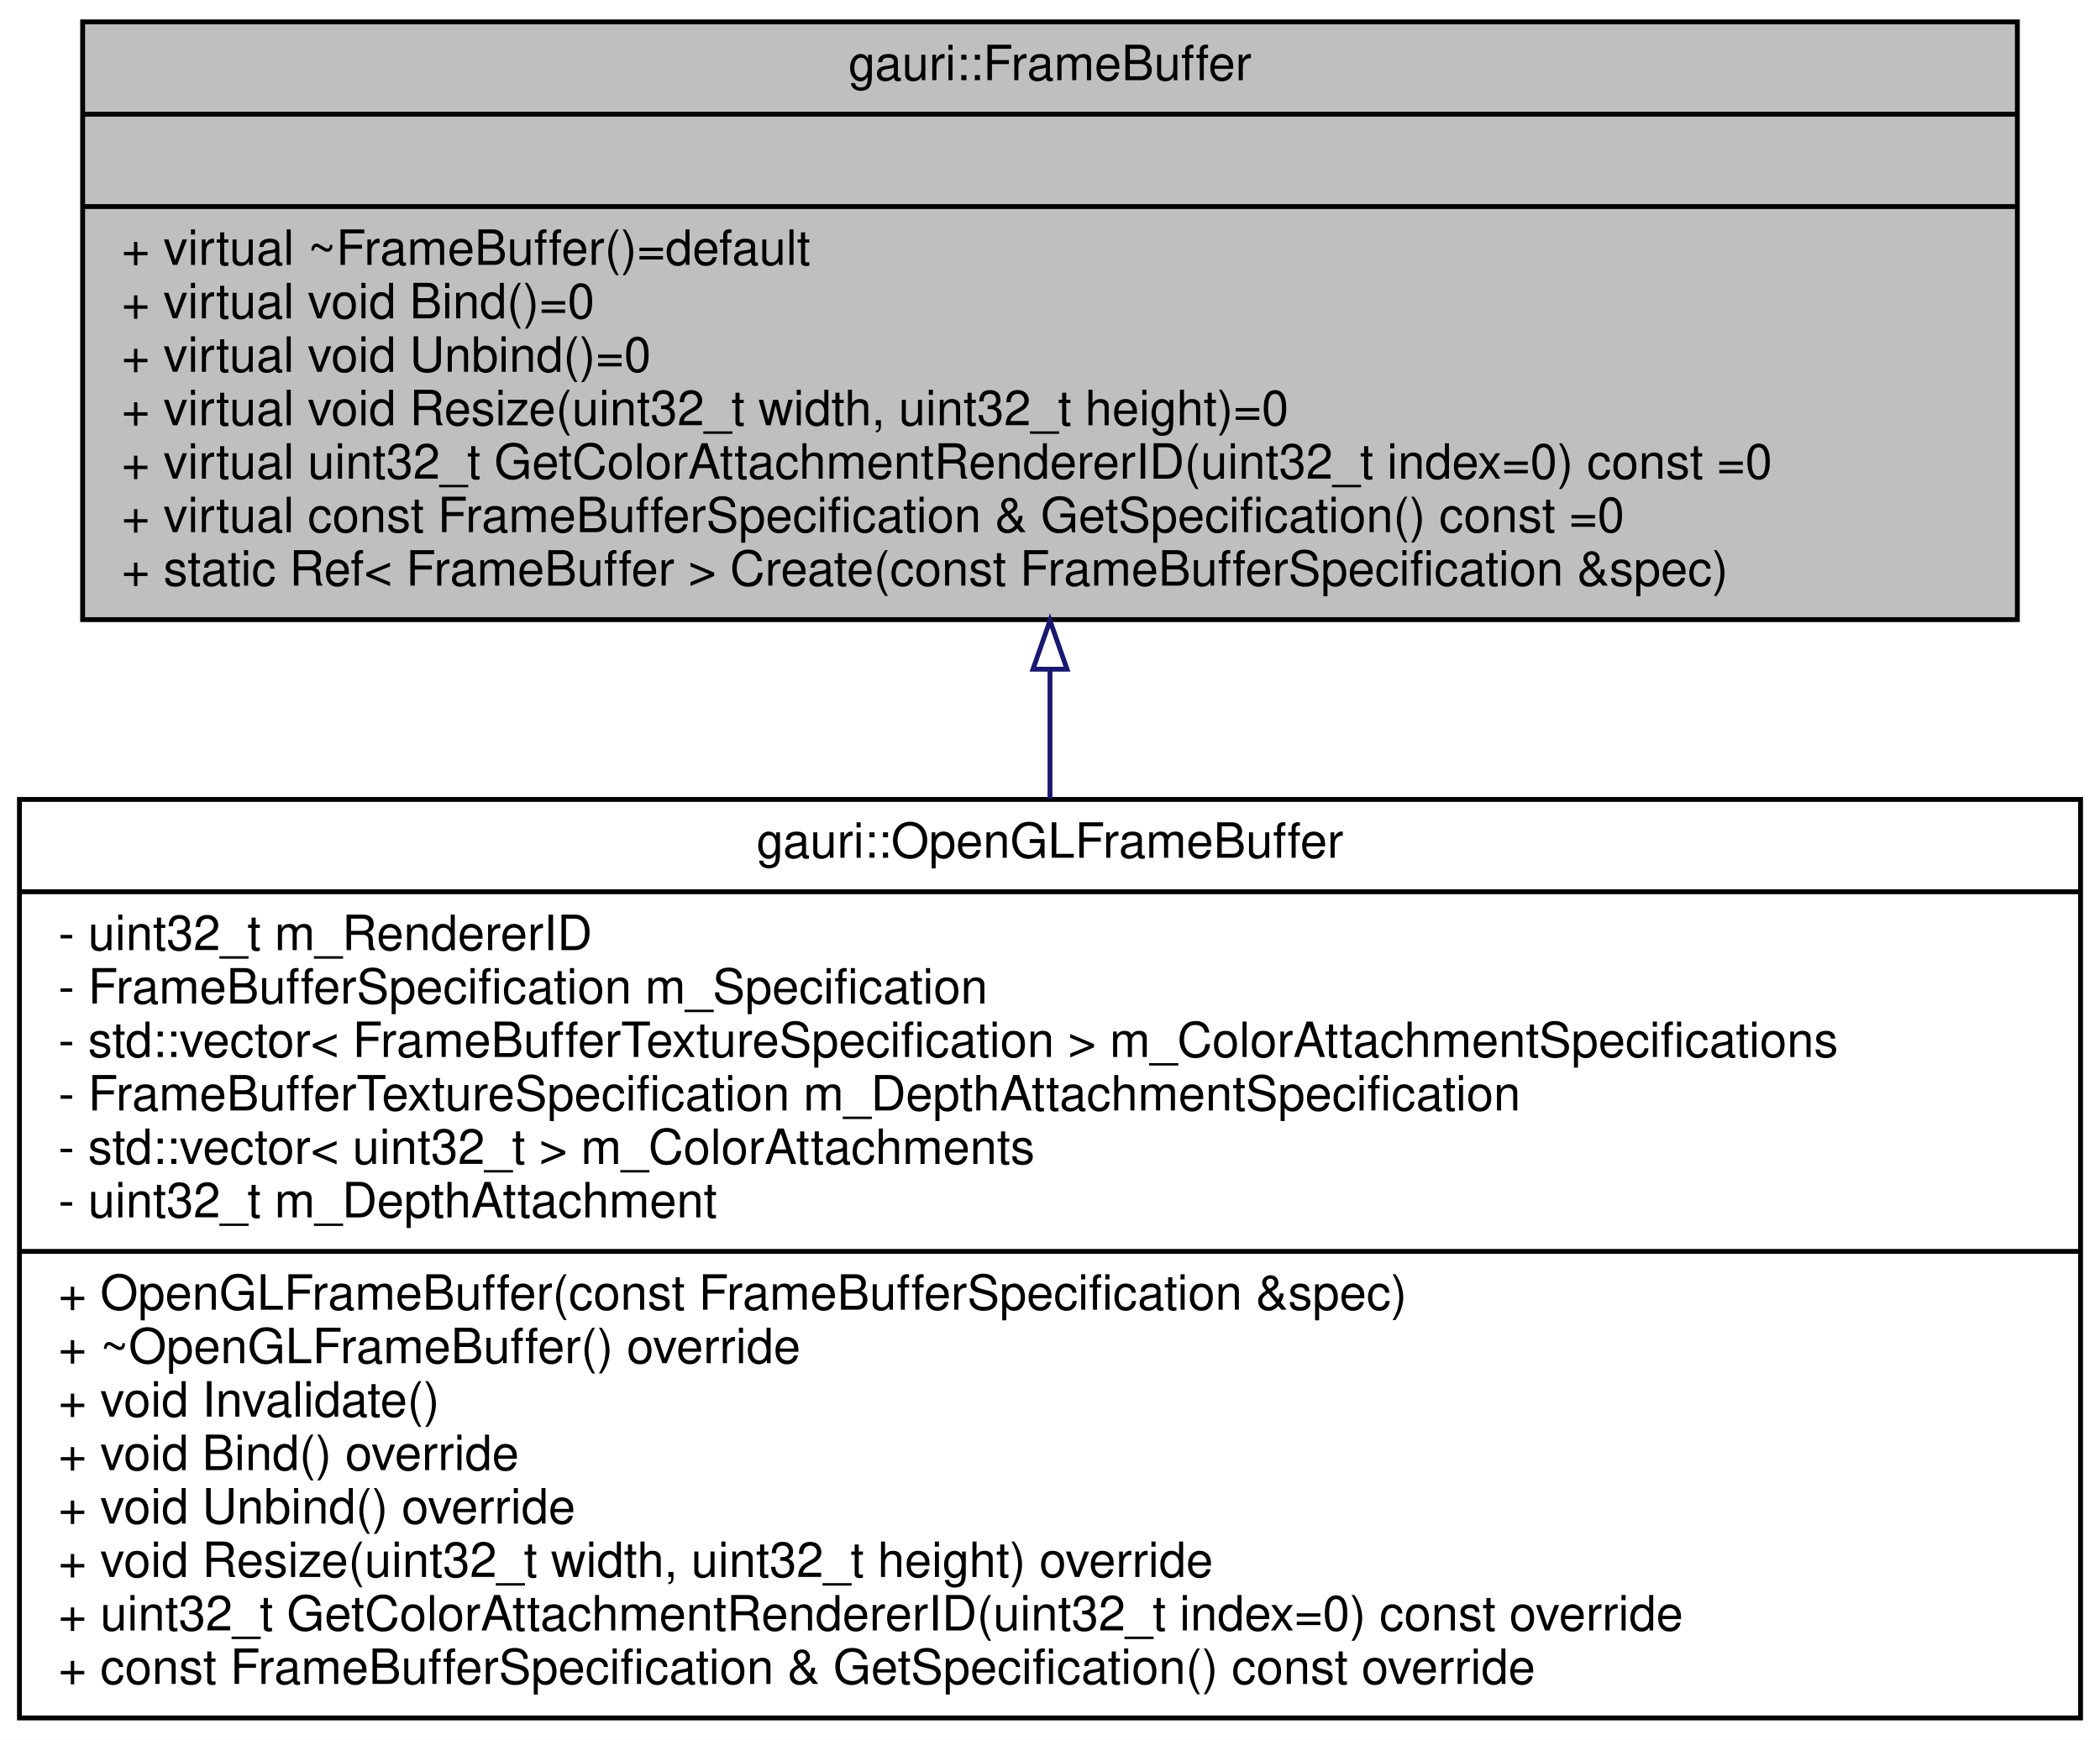
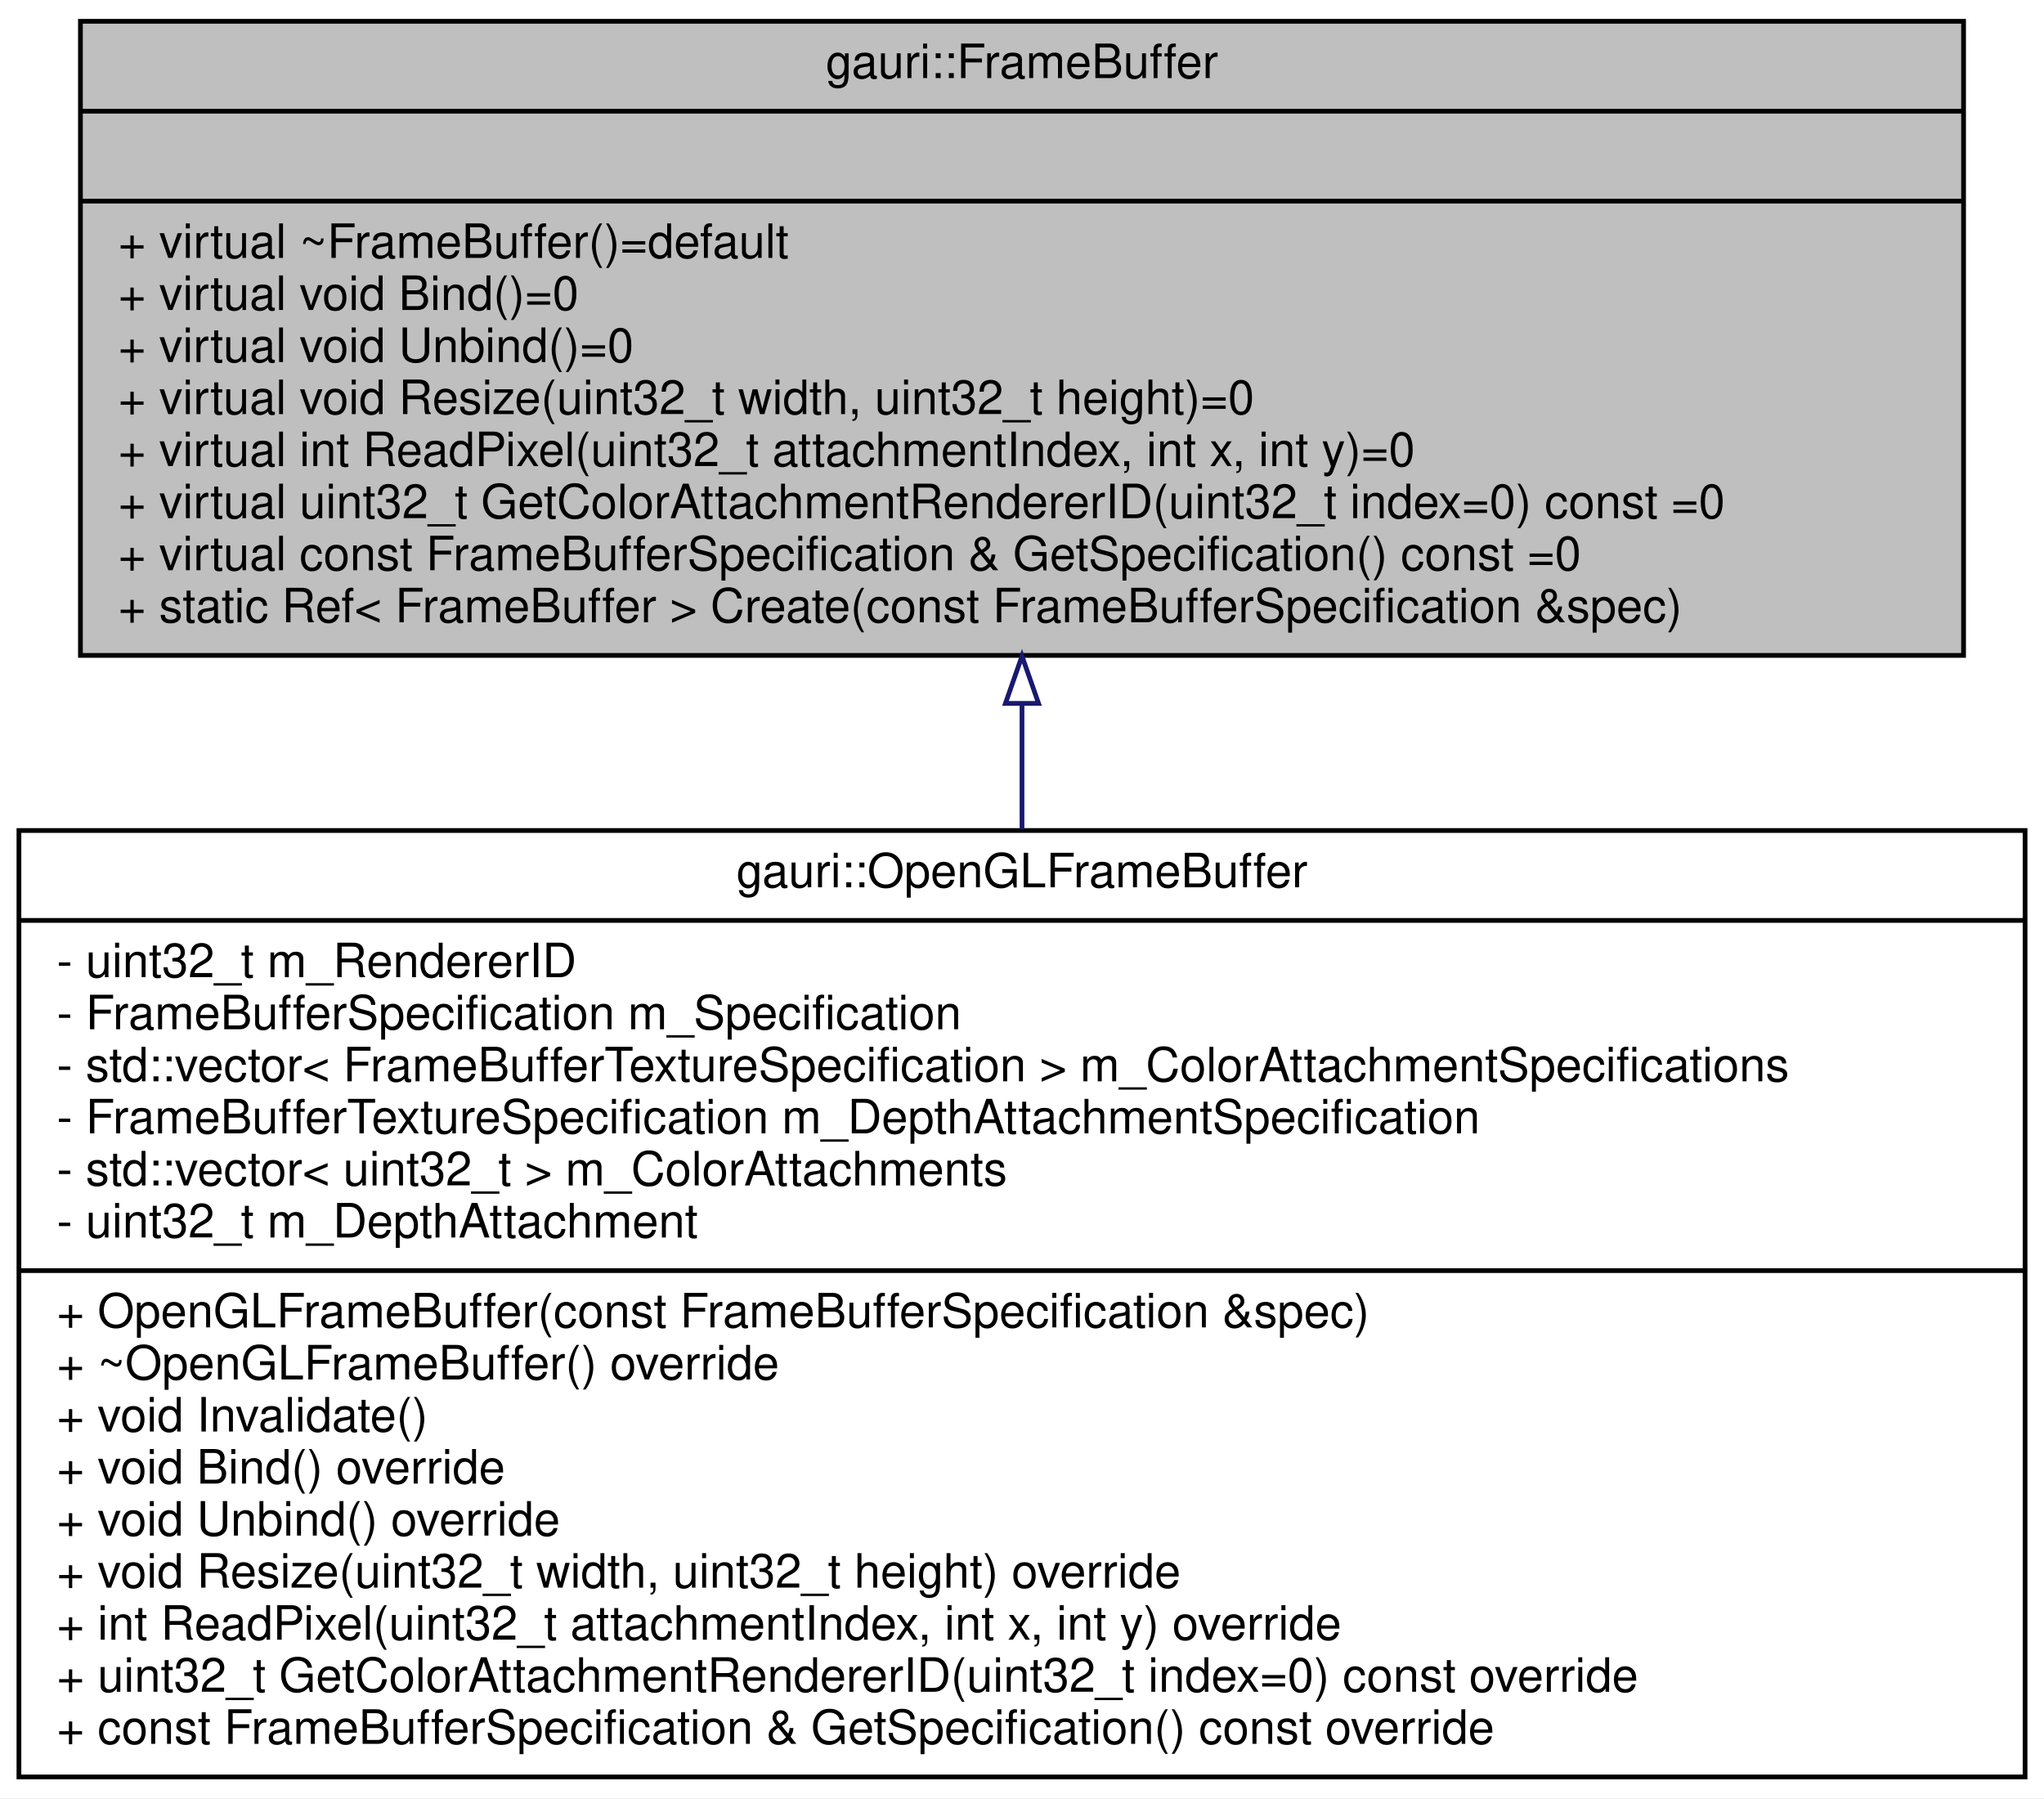
- <svg xmlns="http://www.w3.org/2000/svg" xmlns:xlink="http://www.w3.org/1999/xlink" width="432pt" height="358pt" viewBox="0.00 0.00 432.00 358.00">
-   <g id="graph0" class="graph" transform="scale(1 1) rotate(0) translate(4 354)">
-     <polygon fill="white" stroke="transparent" points="-4,4 -4,-354 428,-354 428,4 -4,4" />
+ <svg xmlns="http://www.w3.org/2000/svg" xmlns:xlink="http://www.w3.org/1999/xlink" width="432pt" height="380pt" viewBox="0.00 0.00 432.00 380.00">
+   <g id="graph0" class="graph" transform="scale(1 1) rotate(0) translate(4 376)">
+     <polygon fill="white" stroke="transparent" points="-4,4 -4,-376 428,-376 428,4 -4,4" />
    <g id="node1" class="node">
      <g id="a_node1">
        <a xlink:title=" ">
-           <polygon fill="#bfbfbf" stroke="black" points="13,-226.5 13,-349.5 411,-349.5 411,-226.5 13,-226.5" />
-           <text text-anchor="middle" x="212" y="-337.5" font-family="Helvetica,sans-Serif" font-size="10.00">gauri::FrameBuffer</text>
-           <polyline fill="none" stroke="black" points="13,-330.5 411,-330.5 " />
-           <text text-anchor="middle" x="212" y="-318.5" font-family="Helvetica,sans-Serif" font-size="10.00"> </text>
-           <polyline fill="none" stroke="black" points="13,-311.5 411,-311.5 " />
-           <text text-anchor="start" x="21" y="-299.5" font-family="Helvetica,sans-Serif" font-size="10.00">+ virtual ~FrameBuffer()=default</text>
-           <text text-anchor="start" x="21" y="-288.5" font-family="Helvetica,sans-Serif" font-size="10.00">+ virtual void Bind()=0</text>
-           <text text-anchor="start" x="21" y="-277.5" font-family="Helvetica,sans-Serif" font-size="10.00">+ virtual void Unbind()=0</text>
-           <text text-anchor="start" x="21" y="-266.5" font-family="Helvetica,sans-Serif" font-size="10.00">+ virtual void Resize(uint32_t width, uint32_t height)=0</text>
-           <text text-anchor="start" x="21" y="-255.5" font-family="Helvetica,sans-Serif" font-size="10.00">+ virtual uint32_t GetColorAttachmentRendererID(uint32_t index=0) const =0</text>
-           <text text-anchor="start" x="21" y="-244.5" font-family="Helvetica,sans-Serif" font-size="10.00">+ virtual const FrameBufferSpecification &amp; GetSpecification() const =0</text>
-           <text text-anchor="start" x="21" y="-233.5" font-family="Helvetica,sans-Serif" font-size="10.00">+ static Ref&lt; FrameBuffer &gt; Create(const FrameBufferSpecification &amp;spec)</text>
+           <polygon fill="#bfbfbf" stroke="black" points="13,-237.5 13,-371.5 411,-371.5 411,-237.5 13,-237.5" />
+           <text text-anchor="middle" x="212" y="-359.5" font-family="Helvetica,sans-Serif" font-size="10.00">gauri::FrameBuffer</text>
+           <polyline fill="none" stroke="black" points="13,-352.5 411,-352.5 " />
+           <text text-anchor="middle" x="212" y="-340.5" font-family="Helvetica,sans-Serif" font-size="10.00"> </text>
+           <polyline fill="none" stroke="black" points="13,-333.5 411,-333.5 " />
+           <text text-anchor="start" x="21" y="-321.5" font-family="Helvetica,sans-Serif" font-size="10.00">+ virtual ~FrameBuffer()=default</text>
+           <text text-anchor="start" x="21" y="-310.5" font-family="Helvetica,sans-Serif" font-size="10.00">+ virtual void Bind()=0</text>
+           <text text-anchor="start" x="21" y="-299.5" font-family="Helvetica,sans-Serif" font-size="10.00">+ virtual void Unbind()=0</text>
+           <text text-anchor="start" x="21" y="-288.5" font-family="Helvetica,sans-Serif" font-size="10.00">+ virtual void Resize(uint32_t width, uint32_t height)=0</text>
+           <text text-anchor="start" x="21" y="-277.5" font-family="Helvetica,sans-Serif" font-size="10.00">+ virtual int ReadPixel(uint32_t attachmentIndex, int x, int y)=0</text>
+           <text text-anchor="start" x="21" y="-266.5" font-family="Helvetica,sans-Serif" font-size="10.00">+ virtual uint32_t GetColorAttachmentRendererID(uint32_t index=0) const =0</text>
+           <text text-anchor="start" x="21" y="-255.5" font-family="Helvetica,sans-Serif" font-size="10.00">+ virtual const FrameBufferSpecification &amp; GetSpecification() const =0</text>
+           <text text-anchor="start" x="21" y="-244.5" font-family="Helvetica,sans-Serif" font-size="10.00">+ static Ref&lt; FrameBuffer &gt; Create(const FrameBufferSpecification &amp;spec)</text>
        </a>
      </g>
    </g>
    <g id="node2" class="node">
      <g id="a_node2">
        <a xlink:href="classgauri_1_1OpenGLFrameBuffer.html" target="_top" xlink:title=" ">
-           <polygon fill="white" stroke="black" points="0,-0.5 0,-189.5 424,-189.5 424,-0.5 0,-0.5" />
-           <text text-anchor="middle" x="212" y="-177.5" font-family="Helvetica,sans-Serif" font-size="10.00">gauri::OpenGLFrameBuffer</text>
-           <polyline fill="none" stroke="black" points="0,-170.5 424,-170.5 " />
-           <text text-anchor="start" x="8" y="-158.5" font-family="Helvetica,sans-Serif" font-size="10.00">- uint32_t m_RendererID</text>
-           <text text-anchor="start" x="8" y="-147.5" font-family="Helvetica,sans-Serif" font-size="10.00">- FrameBufferSpecification m_Specification</text>
-           <text text-anchor="start" x="8" y="-136.5" font-family="Helvetica,sans-Serif" font-size="10.00">- std::vector&lt; FrameBufferTextureSpecification &gt; m_ColorAttachmentSpecifications</text>
-           <text text-anchor="start" x="8" y="-125.5" font-family="Helvetica,sans-Serif" font-size="10.00">- FrameBufferTextureSpecification m_DepthAttachmentSpecification</text>
-           <text text-anchor="start" x="8" y="-114.5" font-family="Helvetica,sans-Serif" font-size="10.00">- std::vector&lt; uint32_t &gt; m_ColorAttachments</text>
-           <text text-anchor="start" x="8" y="-103.5" font-family="Helvetica,sans-Serif" font-size="10.00">- uint32_t m_DepthAttachment</text>
-           <polyline fill="none" stroke="black" points="0,-96.5 424,-96.5 " />
-           <text text-anchor="start" x="8" y="-84.5" font-family="Helvetica,sans-Serif" font-size="10.00">+ OpenGLFrameBuffer(const FrameBufferSpecification &amp;spec)</text>
-           <text text-anchor="start" x="8" y="-73.5" font-family="Helvetica,sans-Serif" font-size="10.00">+ ~OpenGLFrameBuffer() override</text>
-           <text text-anchor="start" x="8" y="-62.5" font-family="Helvetica,sans-Serif" font-size="10.00">+ void Invalidate()</text>
-           <text text-anchor="start" x="8" y="-51.5" font-family="Helvetica,sans-Serif" font-size="10.00">+ void Bind() override</text>
-           <text text-anchor="start" x="8" y="-40.5" font-family="Helvetica,sans-Serif" font-size="10.00">+ void Unbind() override</text>
-           <text text-anchor="start" x="8" y="-29.5" font-family="Helvetica,sans-Serif" font-size="10.00">+ void Resize(uint32_t width, uint32_t height) override</text>
+           <polygon fill="white" stroke="black" points="0,-0.5 0,-200.5 424,-200.5 424,-0.5 0,-0.5" />
+           <text text-anchor="middle" x="212" y="-188.5" font-family="Helvetica,sans-Serif" font-size="10.00">gauri::OpenGLFrameBuffer</text>
+           <polyline fill="none" stroke="black" points="0,-181.5 424,-181.5 " />
+           <text text-anchor="start" x="8" y="-169.5" font-family="Helvetica,sans-Serif" font-size="10.00">- uint32_t m_RendererID</text>
+           <text text-anchor="start" x="8" y="-158.5" font-family="Helvetica,sans-Serif" font-size="10.00">- FrameBufferSpecification m_Specification</text>
+           <text text-anchor="start" x="8" y="-147.5" font-family="Helvetica,sans-Serif" font-size="10.00">- std::vector&lt; FrameBufferTextureSpecification &gt; m_ColorAttachmentSpecifications</text>
+           <text text-anchor="start" x="8" y="-136.5" font-family="Helvetica,sans-Serif" font-size="10.00">- FrameBufferTextureSpecification m_DepthAttachmentSpecification</text>
+           <text text-anchor="start" x="8" y="-125.5" font-family="Helvetica,sans-Serif" font-size="10.00">- std::vector&lt; uint32_t &gt; m_ColorAttachments</text>
+           <text text-anchor="start" x="8" y="-114.5" font-family="Helvetica,sans-Serif" font-size="10.00">- uint32_t m_DepthAttachment</text>
+           <polyline fill="none" stroke="black" points="0,-107.5 424,-107.5 " />
+           <text text-anchor="start" x="8" y="-95.5" font-family="Helvetica,sans-Serif" font-size="10.00">+ OpenGLFrameBuffer(const FrameBufferSpecification &amp;spec)</text>
+           <text text-anchor="start" x="8" y="-84.5" font-family="Helvetica,sans-Serif" font-size="10.00">+ ~OpenGLFrameBuffer() override</text>
+           <text text-anchor="start" x="8" y="-73.5" font-family="Helvetica,sans-Serif" font-size="10.00">+ void Invalidate()</text>
+           <text text-anchor="start" x="8" y="-62.5" font-family="Helvetica,sans-Serif" font-size="10.00">+ void Bind() override</text>
+           <text text-anchor="start" x="8" y="-51.5" font-family="Helvetica,sans-Serif" font-size="10.00">+ void Unbind() override</text>
+           <text text-anchor="start" x="8" y="-40.5" font-family="Helvetica,sans-Serif" font-size="10.00">+ void Resize(uint32_t width, uint32_t height) override</text>
+           <text text-anchor="start" x="8" y="-29.5" font-family="Helvetica,sans-Serif" font-size="10.00">+ int ReadPixel(uint32_t attachmentIndex, int x, int y) override</text>
          <text text-anchor="start" x="8" y="-18.5" font-family="Helvetica,sans-Serif" font-size="10.00">+ uint32_t GetColorAttachmentRendererID(uint32_t index=0) const override</text>
          <text text-anchor="start" x="8" y="-7.5" font-family="Helvetica,sans-Serif" font-size="10.00">+ const FrameBufferSpecification &amp; GetSpecification() const override</text>
        </a>
      </g>
    </g>
    <g id="edge1" class="edge">
-       <path fill="none" stroke="midnightblue" d="M212,-216.27C212,-207.59 212,-198.62 212,-189.67" />
-       <polygon fill="none" stroke="midnightblue" points="208.5,-216.3 212,-226.3 215.5,-216.3 208.5,-216.3" />
+       <path fill="none" stroke="midnightblue" d="M212,-227.3C212,-218.62 212,-209.68 212,-200.75" />
+       <polygon fill="none" stroke="midnightblue" points="208.5,-227.36 212,-237.36 215.5,-227.36 208.5,-227.36" />
    </g>
  </g>
</svg>
